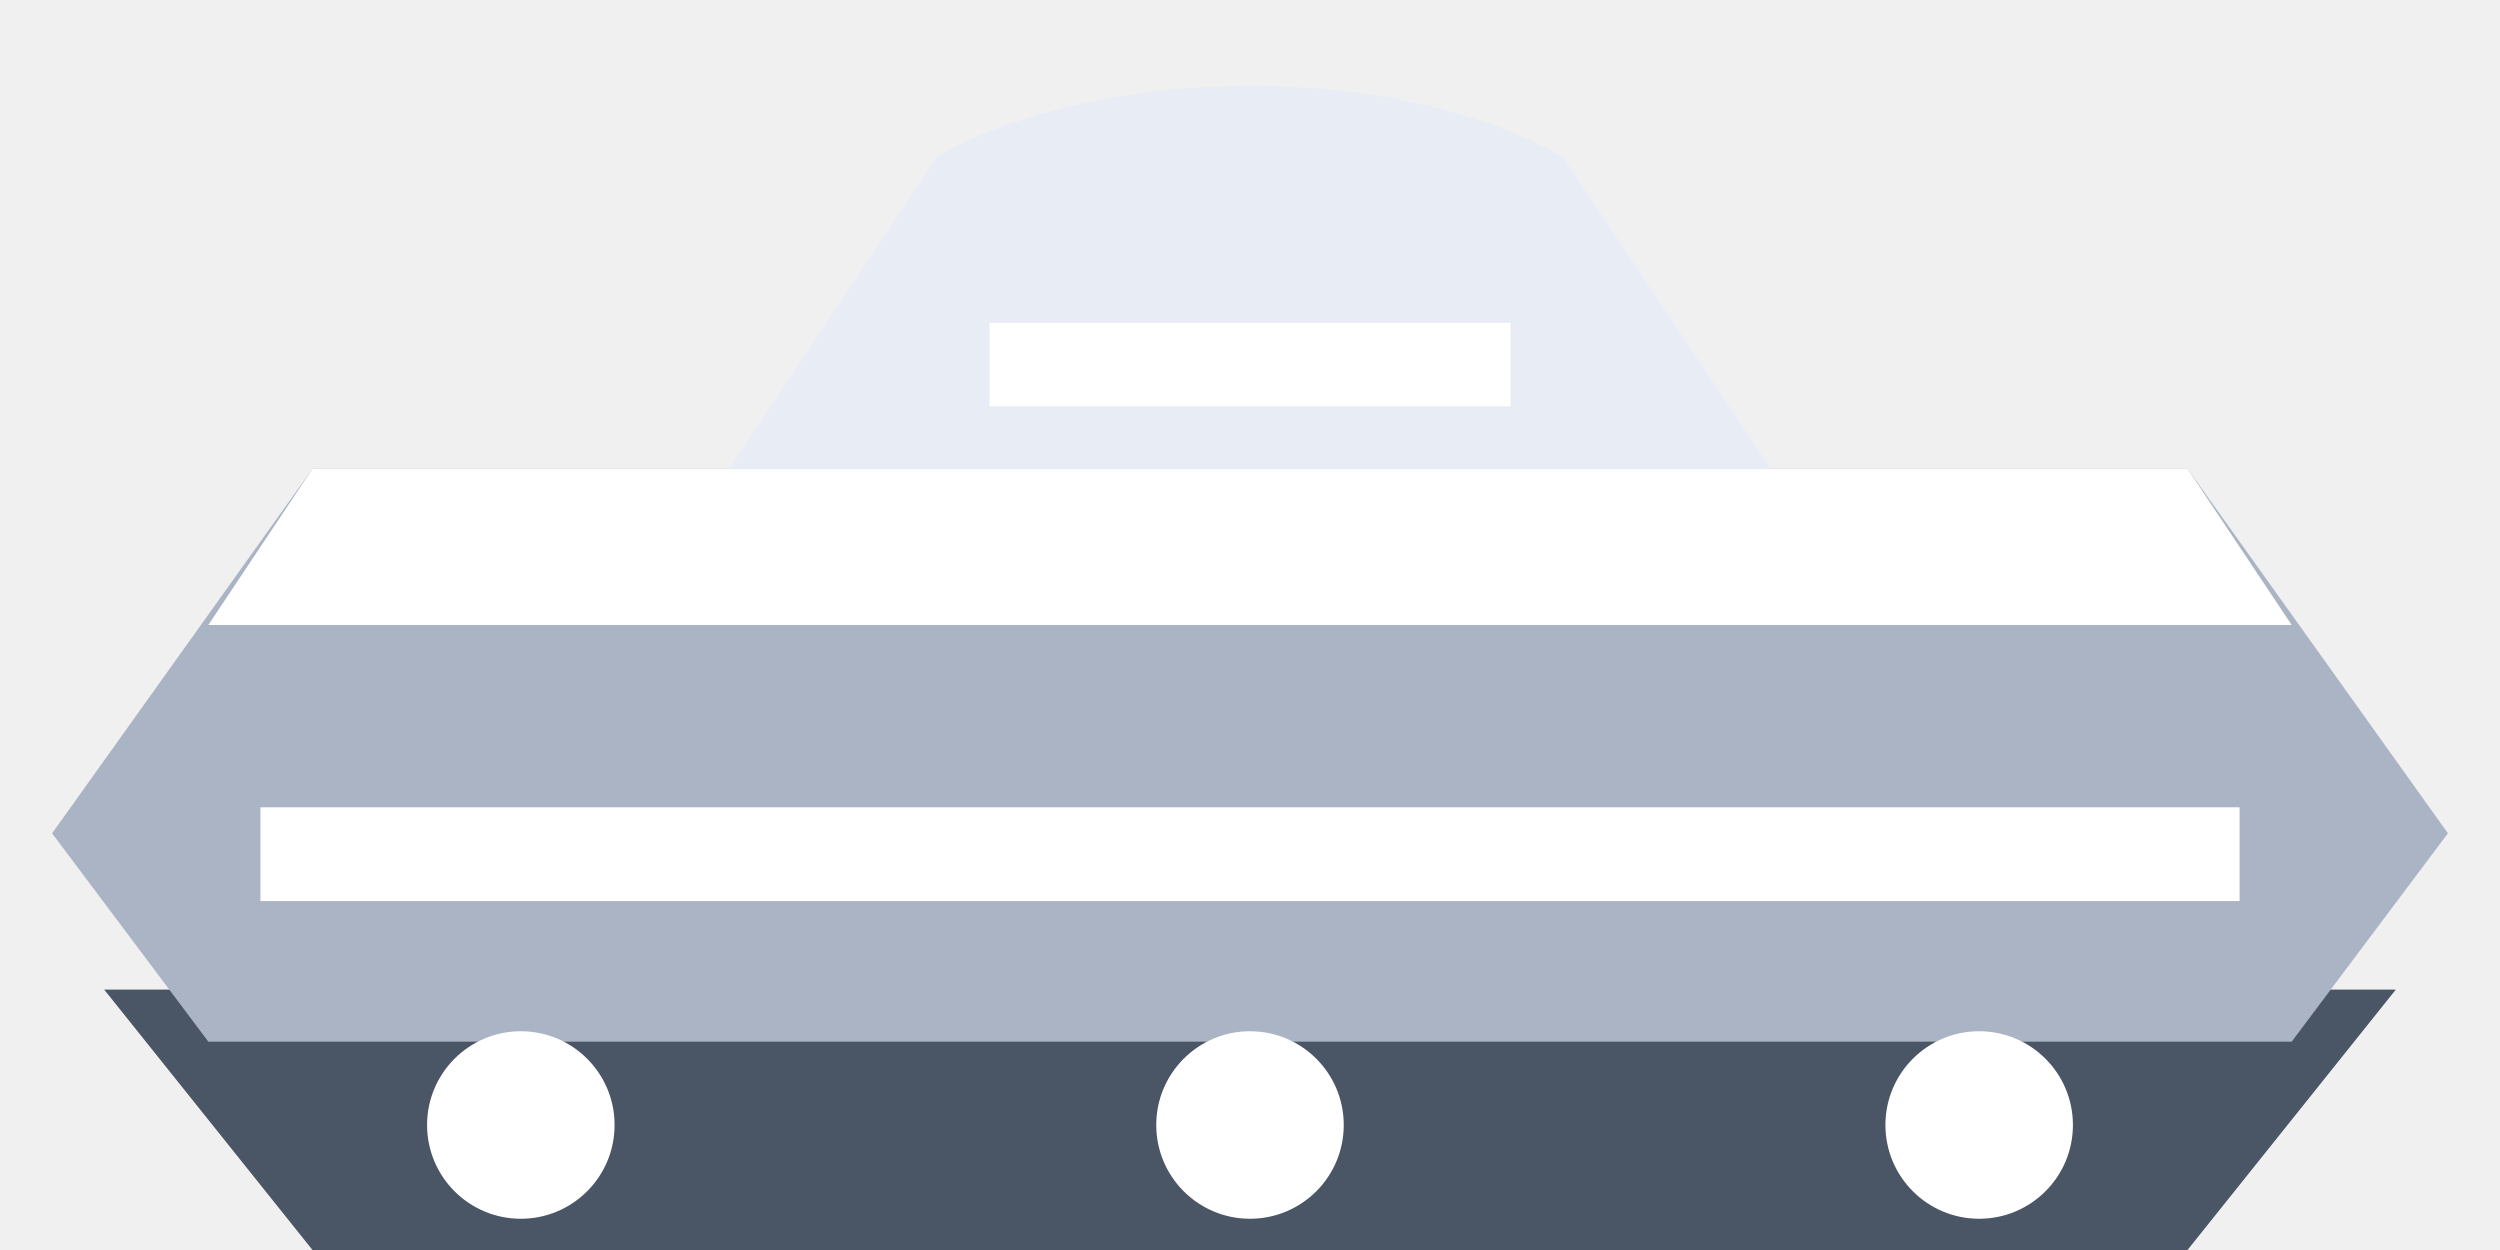
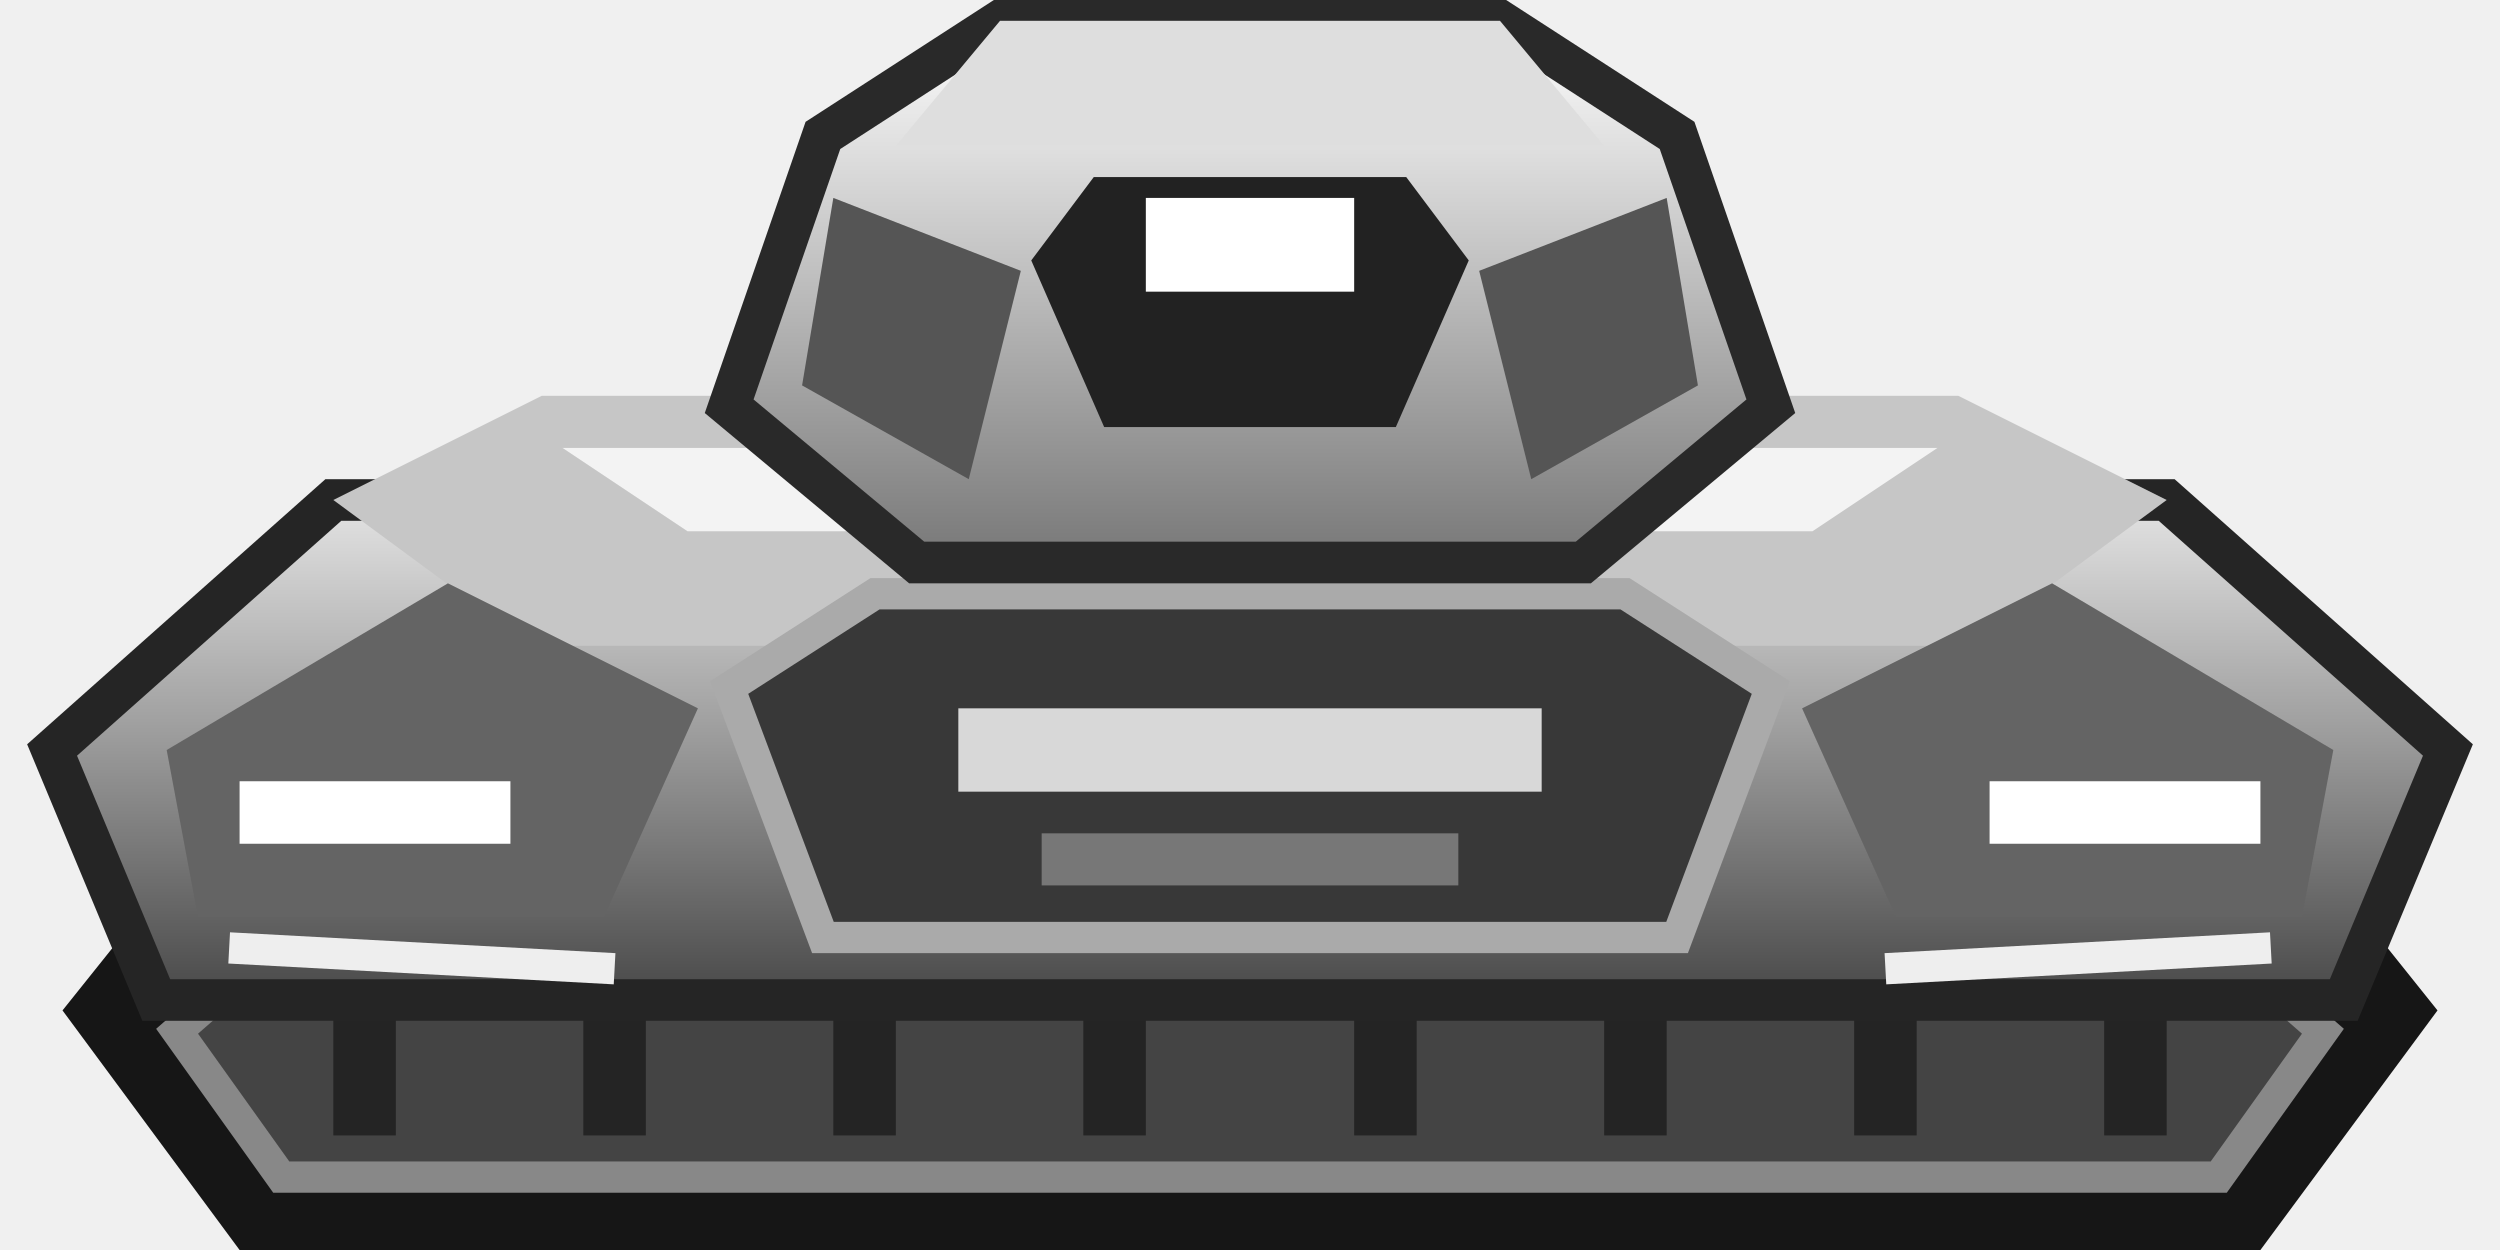
- <svg xmlns="http://www.w3.org/2000/svg" width="24" height="12" viewBox="0 0 24 12">
-   <path d="M1 9.5h22l-2 2.5H3z" fill="#4a5566" />
-   <path d="M0.5 8 3 4.5h18l2.5 3.5-1.5 2H2z" fill="#aab4c4" />
-   <path d="M3 4.5h18l1 1.5H2z" fill="#fff" />
-   <path d="M7 4.5 9 1.5a4 2 0 0 1 6 0l2 3z" fill="#e8edf5" />
-   <path d="M9.5 3.5h5" stroke="#fff" stroke-width="0.8" />
-   <path d="M2.5 8.2h19" stroke="#fff" stroke-width="0.9" />
-   <circle cx="5" cy="10.8" r="0.9" fill="#fff" />
-   <circle cx="12" cy="10.8" r="0.9" fill="#fff" />
-   <circle cx="19" cy="10.8" r="0.9" fill="#fff" />
+ <svg xmlns="http://www.w3.org/2000/svg" width="24" height="12" viewBox="0 0 240 120">
+   <defs>
+     <linearGradient id="armor" x2="0" y2="1">
+       <stop stop-color="#e4e4e4" />
+       <stop offset="0.48" stop-color="#9b9b9b" />
+       <stop offset="1" stop-color="#484848" />
+     </linearGradient>
+     <linearGradient id="turret" x2="0" y2="1">
+       <stop stop-color="#fff" />
+       <stop offset="1" stop-color="#777" />
+     </linearGradient>
+   </defs>
+   <path d="M18 82h204l12 15-17 23H23L6 97z" fill="#161616" />
+   <path d="M25 92h190l8 7-10 14H27L17 99z" fill="#444" stroke="#888" stroke-width="3" />
+   <path d="M35 96v13m24-13v13m24-13v13m24-13v13m26-13v13m24-13v13m24-13v13m24-13v13" stroke="#242424" stroke-width="6" />
+   <path d="M5 72 32 48h176l27 24-10 24H15z" fill="url(#armor)" stroke="#252525" stroke-width="4" />
+   <path d="m32 48 20-10h136l20 10-19 14H51z" fill="#c6c6c6" />
+   <path d="M54 43h132l-12 8H66z" fill="#f3f3f3" />
+   <path d="m16 72 27-16 24 12-9 20H19zm208 0-27-16-24 12 9 20h39z" fill="#646464" />
+   <path d="m70 66 14-9h72l14 9-9 24H79z" fill="#383838" stroke="#aaa" stroke-width="3" />
+   <path d="M92 68h56v8H92z" fill="#d8d8d8" />
+   <path d="M100 80h40v5h-40z" fill="#777" />
+   <path d="m70 39 9-26L96 2h48l17 11 9 26-18 15H88z" fill="url(#turret)" stroke="#292929" stroke-width="4" />
+   <path d="M96 2h48l10 12H86z" fill="#dedede" />
+   <path d="m80 19 18 7-5 20-16-9zm80 0-18 7 5 20 16-9z" fill="#555" />
+   <path d="M105 17h30l6 8-7 16h-28l-7-16z" fill="#222" />
+   <path d="M110 19h20v9h-20z" fill="#fff" />
+   <path d="M23 75h26v6H23zm168 0h26v6h-26z" fill="#fff" />
+   <path d="m22 91 37 2m122 0 37-2" stroke="#eee" stroke-width="3" />
</svg>
